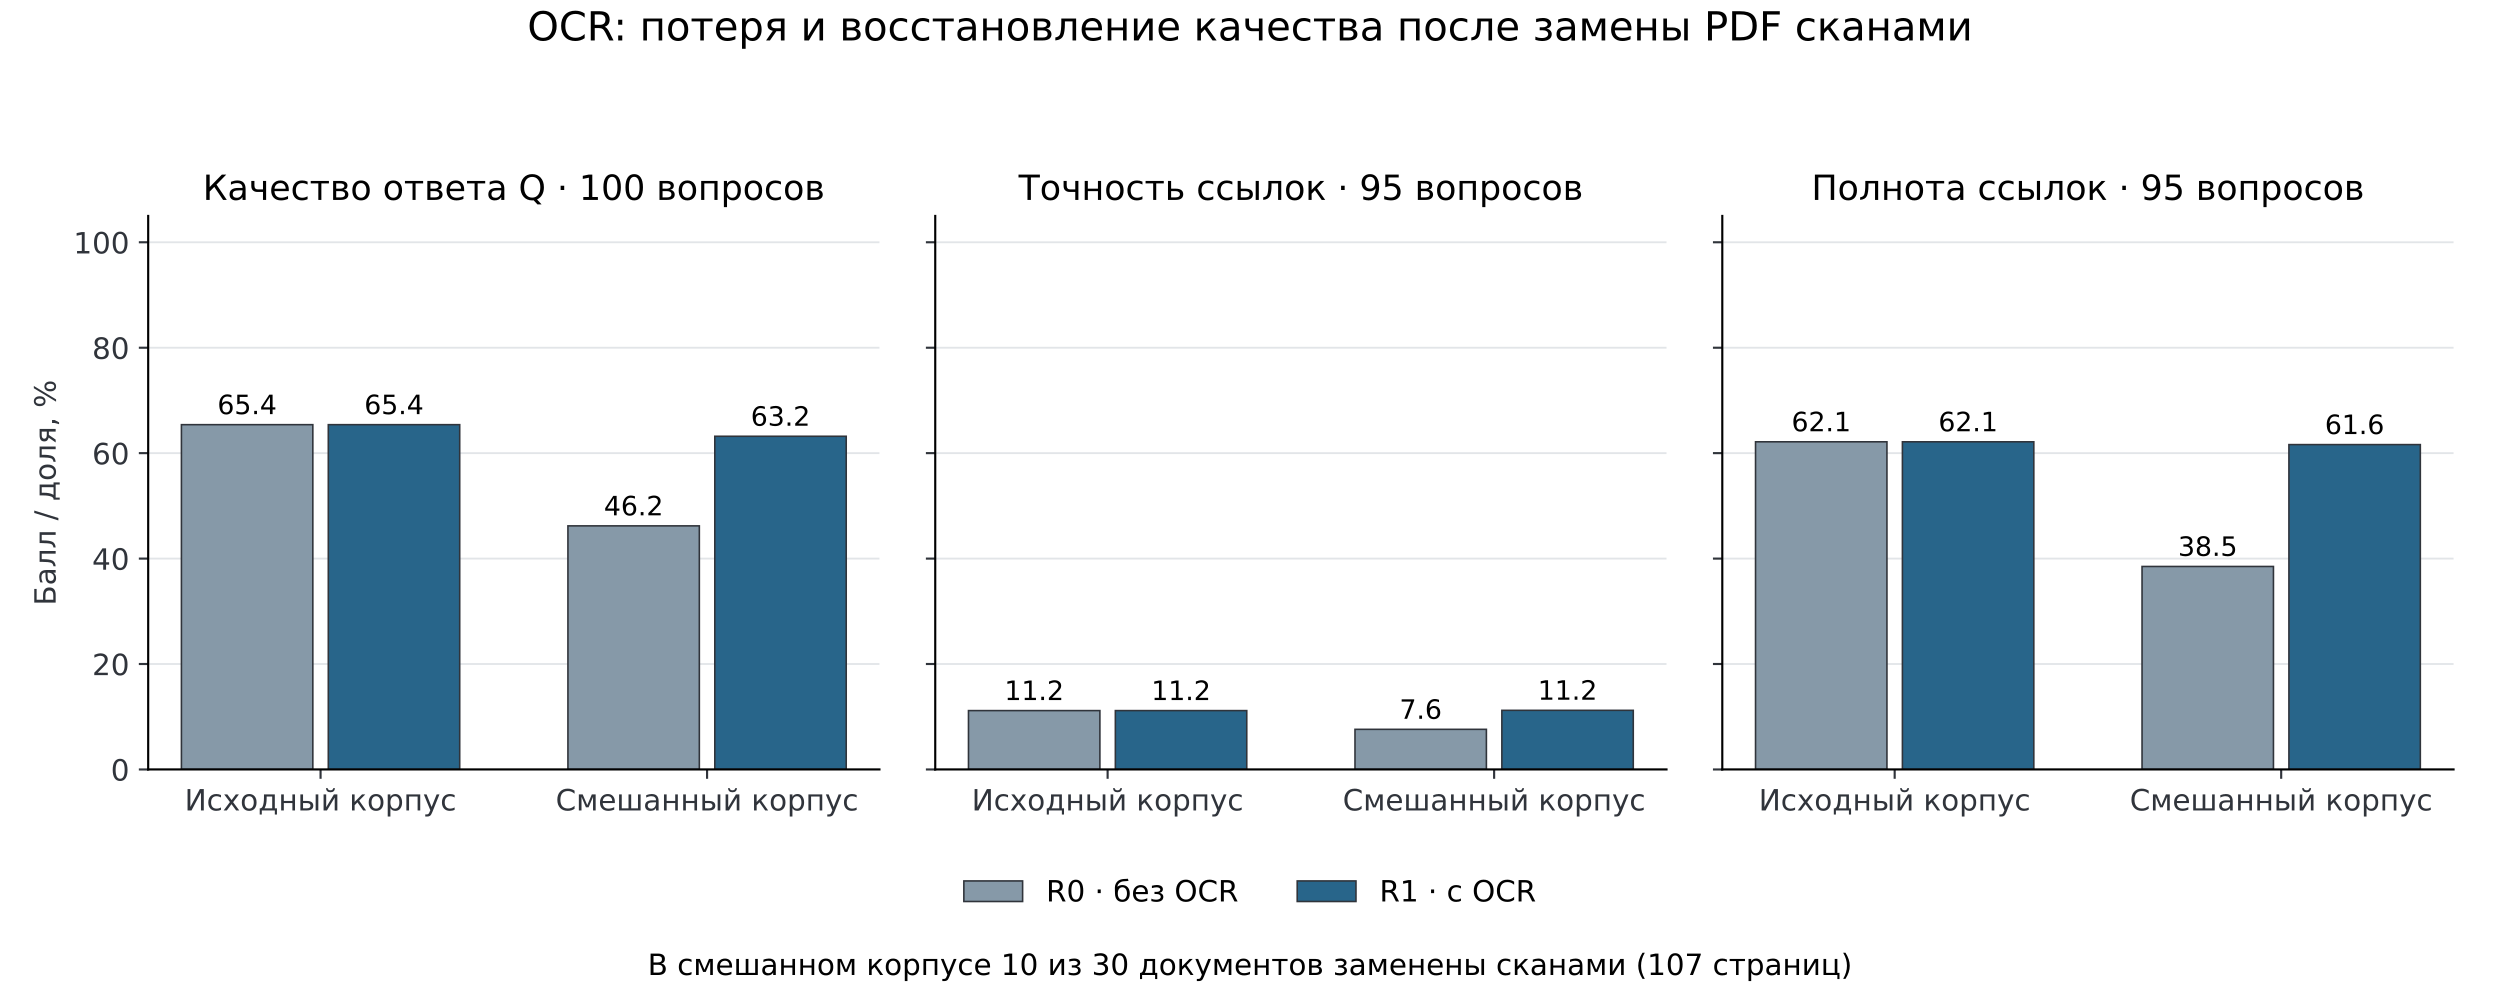
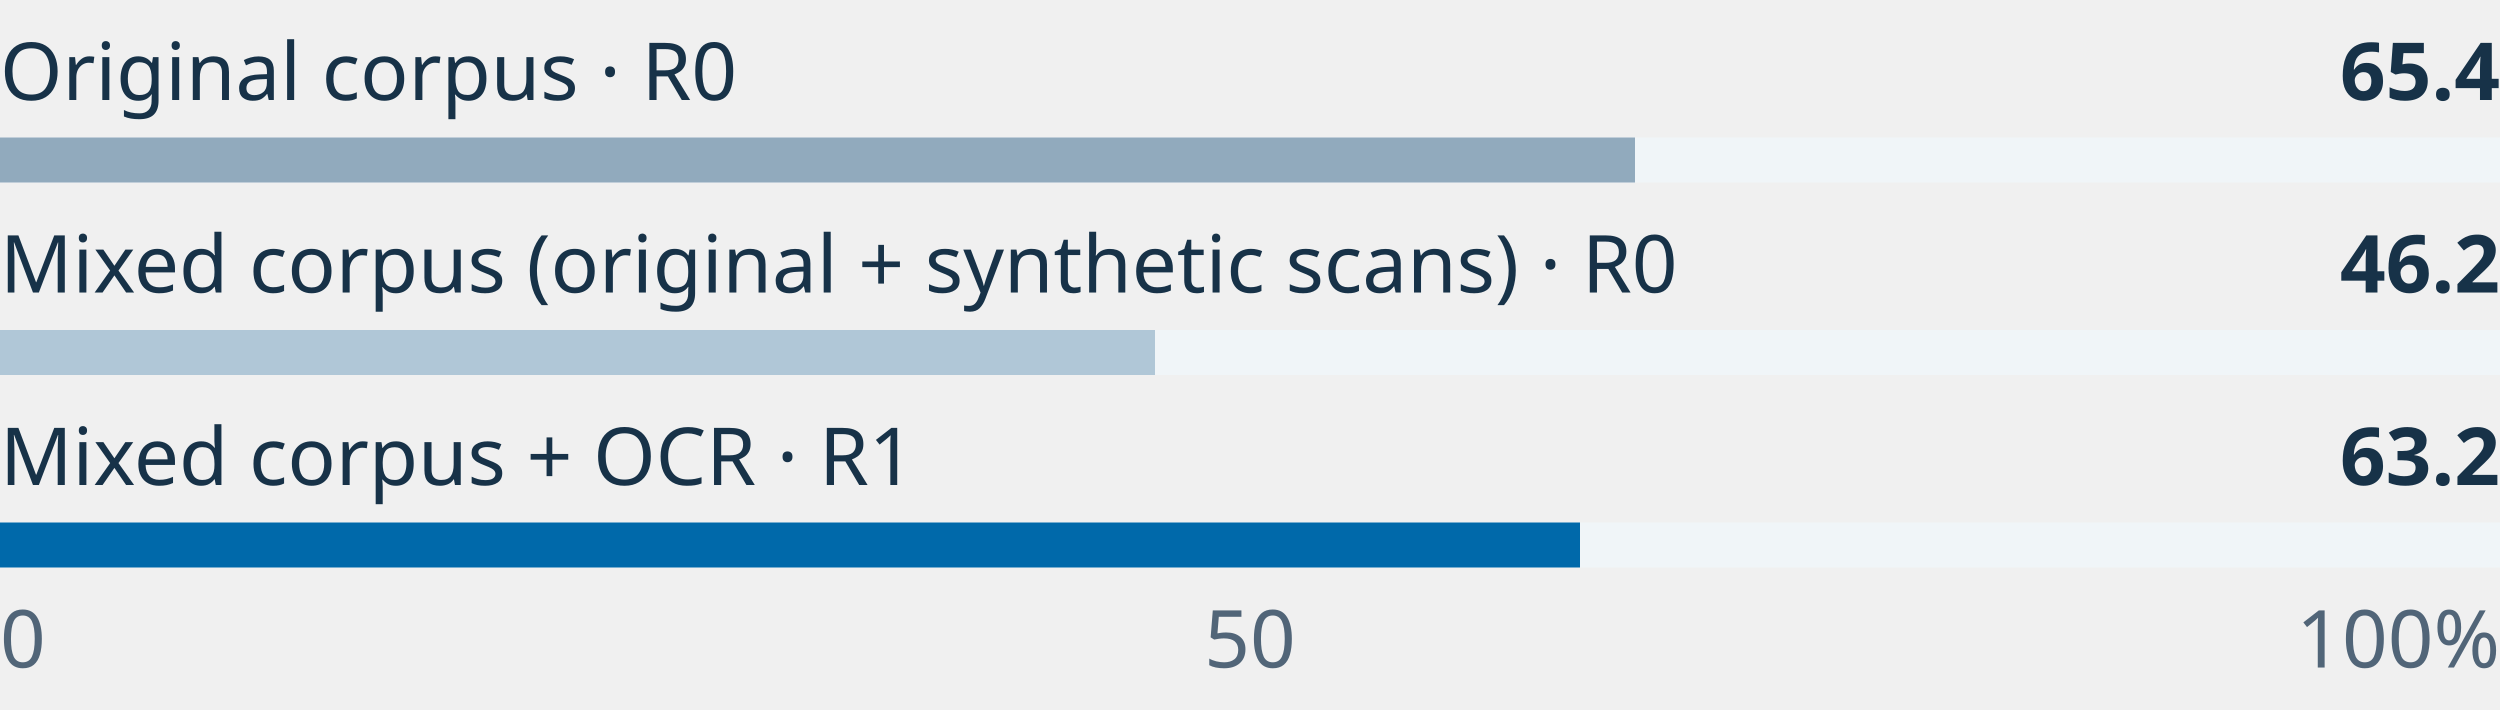
- <svg xmlns="http://www.w3.org/2000/svg" xmlns:xlink="http://www.w3.org/1999/xlink" width="936pt" height="374.4pt" viewBox="0 0 936 374.4" version="1.1">
-   <defs>
-     <style type="text/css">*{stroke-linejoin: round; stroke-linecap: butt}</style>
-   </defs>
-   <g id="figure_1">
-     <g id="patch_1">
-       <path d="M 0 374.4  L 936 374.4  L 936 0  L 0 0  z " style="fill: #ffffff" />
-     </g>
-     <g id="axes_1">
-       <g id="patch_2">
-         <path d="M 55.48 288.077  L 329.267 288.077  L 329.267 80.845  L 55.48 80.845  z " style="fill: #ffffff" />
-       </g>
-       <g id="matplotlib.axis_1">
-         <g id="xtick_1">
-           <g id="line2d_1">
-             <defs>
-               <path id="m4dceaf8e17" d="M 0 0  L 0 3.5  " style="stroke: #30343b; stroke-width: 0.8" />
-             </defs>
-             <g>
-               <use xlink:href="#m4dceaf8e17" x="120.02" y="288.077" style="fill: #30343b; stroke: #30343b; stroke-width: 0.8" />
-             </g>
-           </g>
-           <g id="text_1">
-             <text style="font-size: 11px; font-family: 'DejaVu Sans'; text-anchor: middle; fill: #30343b" x="120.02" y="303.435" transform="rotate(-0 120.0196 303.4348)">Исходный корпус</text>
-           </g>
-         </g>
-         <g id="xtick_2">
-           <g id="line2d_2">
-             <g>
-               <use xlink:href="#m4dceaf8e17" x="264.727" y="288.077" style="fill: #30343b; stroke: #30343b; stroke-width: 0.8" />
-             </g>
-           </g>
-           <g id="text_2">
-             <text style="font-size: 11px; font-family: 'DejaVu Sans'; text-anchor: middle; fill: #30343b" x="264.727" y="303.435" transform="rotate(-0 264.7273 303.4348)">Смешанный корпус</text>
-           </g>
-         </g>
-       </g>
-       <g id="matplotlib.axis_2">
-         <g id="ytick_1">
-           <g id="line2d_3">
-             <path d="M 55.48 288.077  L 329.267 288.077  " clip-path="url(#pa4951fa9aa)" style="fill: none; stroke: #e2e5e8; stroke-width: 0.7; stroke-linecap: square" />
-           </g>
-           <g id="line2d_4">
-             <defs>
-               <path id="maa003a6fb5" d="M 0 0  L -3.5 0  " style="stroke: #30343b; stroke-width: 0.8" />
-             </defs>
-             <g>
-               <use xlink:href="#maa003a6fb5" x="55.48" y="288.077" style="fill: #30343b; stroke: #30343b; stroke-width: 0.8" />
-             </g>
-           </g>
-           <g id="text_3">
-             <text style="font-size: 11px; font-family: 'DejaVu Sans'; text-anchor: end; fill: #30343b" x="48.48" y="292.256" transform="rotate(-0 48.48 292.2561)">0</text>
-           </g>
-         </g>
-         <g id="ytick_2">
-           <g id="line2d_5">
-             <path d="M 55.48 248.605  L 329.267 248.605  " clip-path="url(#pa4951fa9aa)" style="fill: none; stroke: #e2e5e8; stroke-width: 0.7; stroke-linecap: square" />
-           </g>
-           <g id="line2d_6">
-             <g>
-               <use xlink:href="#maa003a6fb5" x="55.48" y="248.605" style="fill: #30343b; stroke: #30343b; stroke-width: 0.8" />
-             </g>
-           </g>
-           <g id="text_4">
-             <text style="font-size: 11px; font-family: 'DejaVu Sans'; text-anchor: end; fill: #30343b" x="48.48" y="252.783" transform="rotate(-0 48.48 252.7833)">20</text>
-           </g>
-         </g>
-         <g id="ytick_3">
-           <g id="line2d_7">
-             <path d="M 55.48 209.132  L 329.267 209.132  " clip-path="url(#pa4951fa9aa)" style="fill: none; stroke: #e2e5e8; stroke-width: 0.7; stroke-linecap: square" />
-           </g>
-           <g id="line2d_8">
-             <g>
-               <use xlink:href="#maa003a6fb5" x="55.48" y="209.132" style="fill: #30343b; stroke: #30343b; stroke-width: 0.8" />
-             </g>
-           </g>
-           <g id="text_5">
-             <text style="font-size: 11px; font-family: 'DejaVu Sans'; text-anchor: end; fill: #30343b" x="48.48" y="213.31" transform="rotate(-0 48.48 213.3104)">40</text>
-           </g>
-         </g>
-         <g id="ytick_4">
-           <g id="line2d_9">
-             <path d="M 55.48 169.659  L 329.267 169.659  " clip-path="url(#pa4951fa9aa)" style="fill: none; stroke: #e2e5e8; stroke-width: 0.7; stroke-linecap: square" />
-           </g>
-           <g id="line2d_10">
-             <g>
-               <use xlink:href="#maa003a6fb5" x="55.48" y="169.659" style="fill: #30343b; stroke: #30343b; stroke-width: 0.8" />
-             </g>
-           </g>
-           <g id="text_6">
-             <text style="font-size: 11px; font-family: 'DejaVu Sans'; text-anchor: end; fill: #30343b" x="48.48" y="173.838" transform="rotate(-0 48.48 173.8376)">60</text>
-           </g>
-         </g>
-         <g id="ytick_5">
-           <g id="line2d_11">
-             <path d="M 55.48 130.186  L 329.267 130.186  " clip-path="url(#pa4951fa9aa)" style="fill: none; stroke: #e2e5e8; stroke-width: 0.7; stroke-linecap: square" />
-           </g>
-           <g id="line2d_12">
-             <g>
-               <use xlink:href="#maa003a6fb5" x="55.48" y="130.186" style="fill: #30343b; stroke: #30343b; stroke-width: 0.8" />
-             </g>
-           </g>
-           <g id="text_7">
-             <text style="font-size: 11px; font-family: 'DejaVu Sans'; text-anchor: end; fill: #30343b" x="48.48" y="134.365" transform="rotate(-0 48.48 134.3647)">80</text>
-           </g>
-         </g>
-         <g id="ytick_6">
-           <g id="line2d_13">
-             <path d="M 55.48 90.713  L 329.267 90.713  " clip-path="url(#pa4951fa9aa)" style="fill: none; stroke: #e2e5e8; stroke-width: 0.7; stroke-linecap: square" />
-           </g>
-           <g id="line2d_14">
-             <g>
-               <use xlink:href="#maa003a6fb5" x="55.48" y="90.713" style="fill: #30343b; stroke: #30343b; stroke-width: 0.8" />
-             </g>
-           </g>
-           <g id="text_8">
-             <text style="font-size: 11px; font-family: 'DejaVu Sans'; text-anchor: end; fill: #30343b" x="48.48" y="94.892" transform="rotate(-0 48.48 94.89188)">100</text>
-           </g>
-         </g>
-         <g id="text_9">
-           <text style="font-size: 11px; font-family: 'DejaVu Sans'; text-anchor: middle; fill: #30343b" x="20.841" y="184.461" transform="rotate(-90 20.84117 184.4612)">Балл / доля, %</text>
-         </g>
-       </g>
-       <g id="patch_3">
-         <path d="M 67.925 288.077  L 117.125 288.077  L 117.125 159.001  L 67.925 159.001  z " clip-path="url(#pa4951fa9aa)" style="fill: #8699a8; stroke: #30343b; stroke-width: 0.6; stroke-linejoin: miter" />
-       </g>
-       <g id="patch_4">
-         <path d="M 212.633 288.077  L 261.833 288.077  L 261.833 196.895  L 212.633 196.895  z " clip-path="url(#pa4951fa9aa)" style="fill: #8699a8; stroke: #30343b; stroke-width: 0.6; stroke-linejoin: miter" />
-       </g>
-       <g id="patch_5">
-         <path d="M 122.914 288.077  L 172.114 288.077  L 172.114 159.001  L 122.914 159.001  z " clip-path="url(#pa4951fa9aa)" style="fill: #28658a; stroke: #30343b; stroke-width: 0.6; stroke-linejoin: miter" />
-       </g>
-       <g id="patch_6">
-         <path d="M 267.621 288.077  L 316.822 288.077  L 316.822 163.343  L 267.621 163.343  z " clip-path="url(#pa4951fa9aa)" style="fill: #28658a; stroke: #30343b; stroke-width: 0.6; stroke-linejoin: miter" />
-       </g>
-       <g id="patch_7">
-         <path d="M 55.48 288.077  L 55.48 80.845  " style="fill: none; stroke: #000000; stroke-width: 0.8; stroke-linejoin: miter; stroke-linecap: square" />
-       </g>
-       <g id="patch_8">
-         <path d="M 55.48 288.077  L 329.267 288.077  " style="fill: none; stroke: #000000; stroke-width: 0.8; stroke-linejoin: miter; stroke-linecap: square" />
-       </g>
-       <g id="text_10">
-         <text style="font-size: 10px; font-family: 'DejaVu Sans'; text-anchor: middle" x="92.525" y="155.054" transform="rotate(-0 92.52516 155.0539)">65.4</text>
-       </g>
-       <g id="text_11">
-         <text style="font-size: 10px; font-family: 'DejaVu Sans'; text-anchor: middle" x="237.233" y="192.948" transform="rotate(-0 237.2328 192.9479)">46.2</text>
-       </g>
-       <g id="text_12">
-         <text style="font-size: 10px; font-family: 'DejaVu Sans'; text-anchor: middle" x="147.514" y="155.054" transform="rotate(-0 147.5141 155.0539)">65.4</text>
-       </g>
-       <g id="text_13">
-         <text style="font-size: 10px; font-family: 'DejaVu Sans'; text-anchor: middle" x="292.222" y="159.396" transform="rotate(-0 292.2217 159.3959)">63.2</text>
-       </g>
-       <g id="text_14">
-         <text style="font-size: 13px; font-family: 'DejaVu Sans'; text-anchor: middle" x="192.373" y="74.845" transform="rotate(-0 192.3734 74.84495)">Качество ответа Q · 100 вопросов</text>
-       </g>
-     </g>
-     <g id="axes_2">
-       <g id="patch_9">
-         <path d="M 350.153 288.077  L 623.94 288.077  L 623.94 80.845  L 350.153 80.845  z " style="fill: #ffffff" />
-       </g>
-       <g id="matplotlib.axis_3">
-         <g id="xtick_3">
-           <g id="line2d_15">
-             <g>
-               <use xlink:href="#m4dceaf8e17" x="414.693" y="288.077" style="fill: #30343b; stroke: #30343b; stroke-width: 0.8" />
-             </g>
-           </g>
-           <g id="text_15">
-             <text style="font-size: 11px; font-family: 'DejaVu Sans'; text-anchor: middle; fill: #30343b" x="414.693" y="303.435" transform="rotate(-0 414.6929 303.4348)">Исходный корпус</text>
-           </g>
-         </g>
-         <g id="xtick_4">
-           <g id="line2d_16">
-             <g>
-               <use xlink:href="#m4dceaf8e17" x="559.401" y="288.077" style="fill: #30343b; stroke: #30343b; stroke-width: 0.8" />
-             </g>
-           </g>
-           <g id="text_16">
-             <text style="font-size: 11px; font-family: 'DejaVu Sans'; text-anchor: middle; fill: #30343b" x="559.401" y="303.435" transform="rotate(-0 559.4006 303.4348)">Смешанный корпус</text>
-           </g>
-         </g>
-       </g>
-       <g id="matplotlib.axis_4">
-         <g id="ytick_7">
-           <g id="line2d_17">
-             <path d="M 350.153 288.077  L 623.94 288.077  " clip-path="url(#pba3b2b93cd)" style="fill: none; stroke: #e2e5e8; stroke-width: 0.7; stroke-linecap: square" />
-           </g>
-           <g id="line2d_18">
-             <g>
-               <use xlink:href="#maa003a6fb5" x="350.153" y="288.077" style="fill: #30343b; stroke: #30343b; stroke-width: 0.8" />
-             </g>
-           </g>
-         </g>
-         <g id="ytick_8">
-           <g id="line2d_19">
-             <path d="M 350.153 248.605  L 623.94 248.605  " clip-path="url(#pba3b2b93cd)" style="fill: none; stroke: #e2e5e8; stroke-width: 0.7; stroke-linecap: square" />
-           </g>
-           <g id="line2d_20">
-             <g>
-               <use xlink:href="#maa003a6fb5" x="350.153" y="248.605" style="fill: #30343b; stroke: #30343b; stroke-width: 0.8" />
-             </g>
-           </g>
-         </g>
-         <g id="ytick_9">
-           <g id="line2d_21">
-             <path d="M 350.153 209.132  L 623.94 209.132  " clip-path="url(#pba3b2b93cd)" style="fill: none; stroke: #e2e5e8; stroke-width: 0.7; stroke-linecap: square" />
-           </g>
-           <g id="line2d_22">
-             <g>
-               <use xlink:href="#maa003a6fb5" x="350.153" y="209.132" style="fill: #30343b; stroke: #30343b; stroke-width: 0.8" />
-             </g>
-           </g>
-         </g>
-         <g id="ytick_10">
-           <g id="line2d_23">
-             <path d="M 350.153 169.659  L 623.94 169.659  " clip-path="url(#pba3b2b93cd)" style="fill: none; stroke: #e2e5e8; stroke-width: 0.7; stroke-linecap: square" />
-           </g>
-           <g id="line2d_24">
-             <g>
-               <use xlink:href="#maa003a6fb5" x="350.153" y="169.659" style="fill: #30343b; stroke: #30343b; stroke-width: 0.8" />
-             </g>
-           </g>
-         </g>
-         <g id="ytick_11">
-           <g id="line2d_25">
-             <path d="M 350.153 130.186  L 623.94 130.186  " clip-path="url(#pba3b2b93cd)" style="fill: none; stroke: #e2e5e8; stroke-width: 0.7; stroke-linecap: square" />
-           </g>
-           <g id="line2d_26">
-             <g>
-               <use xlink:href="#maa003a6fb5" x="350.153" y="130.186" style="fill: #30343b; stroke: #30343b; stroke-width: 0.8" />
-             </g>
-           </g>
-         </g>
-         <g id="ytick_12">
-           <g id="line2d_27">
-             <path d="M 350.153 90.713  L 623.94 90.713  " clip-path="url(#pba3b2b93cd)" style="fill: none; stroke: #e2e5e8; stroke-width: 0.7; stroke-linecap: square" />
-           </g>
-           <g id="line2d_28">
-             <g>
-               <use xlink:href="#maa003a6fb5" x="350.153" y="90.713" style="fill: #30343b; stroke: #30343b; stroke-width: 0.8" />
-             </g>
-           </g>
-         </g>
-       </g>
-       <g id="patch_10">
-         <path d="M 362.598 288.077  L 411.799 288.077  L 411.799 266.041  L 362.598 266.041  z " clip-path="url(#pba3b2b93cd)" style="fill: #8699a8; stroke: #30343b; stroke-width: 0.6; stroke-linejoin: miter" />
-       </g>
-       <g id="patch_11">
-         <path d="M 507.306 288.077  L 556.506 288.077  L 556.506 273.072  L 507.306 273.072  z " clip-path="url(#pba3b2b93cd)" style="fill: #8699a8; stroke: #30343b; stroke-width: 0.6; stroke-linejoin: miter" />
-       </g>
-       <g id="patch_12">
-         <path d="M 417.587 288.077  L 466.788 288.077  L 466.788 266.041  L 417.587 266.041  z " clip-path="url(#pba3b2b93cd)" style="fill: #28658a; stroke: #30343b; stroke-width: 0.6; stroke-linejoin: miter" />
-       </g>
-       <g id="patch_13">
-         <path d="M 562.295 288.077  L 611.495 288.077  L 611.495 265.937  L 562.295 265.937  z " clip-path="url(#pba3b2b93cd)" style="fill: #28658a; stroke: #30343b; stroke-width: 0.6; stroke-linejoin: miter" />
-       </g>
-       <g id="patch_14">
-         <path d="M 350.153 288.077  L 350.153 80.845  " style="fill: none; stroke: #000000; stroke-width: 0.8; stroke-linejoin: miter; stroke-linecap: square" />
-       </g>
-       <g id="patch_15">
-         <path d="M 350.153 288.077  L 623.94 288.077  " style="fill: none; stroke: #000000; stroke-width: 0.8; stroke-linejoin: miter; stroke-linecap: square" />
-       </g>
-       <g id="text_17">
-         <text style="font-size: 10px; font-family: 'DejaVu Sans'; text-anchor: middle" x="387.198" y="262.094" transform="rotate(-0 387.1985 262.0936)">11.2</text>
-       </g>
-       <g id="text_18">
-         <text style="font-size: 10px; font-family: 'DejaVu Sans'; text-anchor: middle" x="531.906" y="269.125" transform="rotate(-0 531.9062 269.125)">7.6</text>
-       </g>
-       <g id="text_19">
-         <text style="font-size: 10px; font-family: 'DejaVu Sans'; text-anchor: middle" x="442.187" y="262.094" transform="rotate(-0 442.1874 262.0936)">11.2</text>
-       </g>
-       <g id="text_20">
-         <text style="font-size: 10px; font-family: 'DejaVu Sans'; text-anchor: middle" x="586.895" y="261.99" transform="rotate(-0 586.8951 261.9897)">11.2</text>
-       </g>
-       <g id="text_21">
-         <text style="font-size: 13px; font-family: 'DejaVu Sans'; text-anchor: middle" x="487.047" y="74.845" transform="rotate(-0 487.0468 74.84495)">Точность ссылок · 95 вопросов</text>
-       </g>
-     </g>
-     <g id="axes_3">
-       <g id="patch_16">
-         <path d="M 644.827 288.077  L 918.614 288.077  L 918.614 80.845  L 644.827 80.845  z " style="fill: #ffffff" />
-       </g>
-       <g id="matplotlib.axis_5">
-         <g id="xtick_5">
-           <g id="line2d_29">
-             <g>
-               <use xlink:href="#m4dceaf8e17" x="709.366" y="288.077" style="fill: #30343b; stroke: #30343b; stroke-width: 0.8" />
-             </g>
-           </g>
-           <g id="text_22">
-             <text style="font-size: 11px; font-family: 'DejaVu Sans'; text-anchor: middle; fill: #30343b" x="709.366" y="303.435" transform="rotate(-0 709.3663 303.4348)">Исходный корпус</text>
-           </g>
-         </g>
-         <g id="xtick_6">
-           <g id="line2d_30">
-             <g>
-               <use xlink:href="#m4dceaf8e17" x="854.074" y="288.077" style="fill: #30343b; stroke: #30343b; stroke-width: 0.8" />
-             </g>
-           </g>
-           <g id="text_23">
-             <text style="font-size: 11px; font-family: 'DejaVu Sans'; text-anchor: middle; fill: #30343b" x="854.074" y="303.435" transform="rotate(-0 854.0739 303.4348)">Смешанный корпус</text>
-           </g>
-         </g>
-       </g>
-       <g id="matplotlib.axis_6">
-         <g id="ytick_13">
-           <g id="line2d_31">
-             <path d="M 644.827 288.077  L 918.614 288.077  " clip-path="url(#pf84a0ff2ac)" style="fill: none; stroke: #e2e5e8; stroke-width: 0.7; stroke-linecap: square" />
-           </g>
-           <g id="line2d_32">
-             <g>
-               <use xlink:href="#maa003a6fb5" x="644.827" y="288.077" style="fill: #30343b; stroke: #30343b; stroke-width: 0.8" />
-             </g>
-           </g>
-         </g>
-         <g id="ytick_14">
-           <g id="line2d_33">
-             <path d="M 644.827 248.605  L 918.614 248.605  " clip-path="url(#pf84a0ff2ac)" style="fill: none; stroke: #e2e5e8; stroke-width: 0.7; stroke-linecap: square" />
-           </g>
-           <g id="line2d_34">
-             <g>
-               <use xlink:href="#maa003a6fb5" x="644.827" y="248.605" style="fill: #30343b; stroke: #30343b; stroke-width: 0.8" />
-             </g>
-           </g>
-         </g>
-         <g id="ytick_15">
-           <g id="line2d_35">
-             <path d="M 644.827 209.132  L 918.614 209.132  " clip-path="url(#pf84a0ff2ac)" style="fill: none; stroke: #e2e5e8; stroke-width: 0.7; stroke-linecap: square" />
-           </g>
-           <g id="line2d_36">
-             <g>
-               <use xlink:href="#maa003a6fb5" x="644.827" y="209.132" style="fill: #30343b; stroke: #30343b; stroke-width: 0.8" />
-             </g>
-           </g>
-         </g>
-         <g id="ytick_16">
-           <g id="line2d_37">
-             <path d="M 644.827 169.659  L 918.614 169.659  " clip-path="url(#pf84a0ff2ac)" style="fill: none; stroke: #e2e5e8; stroke-width: 0.7; stroke-linecap: square" />
-           </g>
-           <g id="line2d_38">
-             <g>
-               <use xlink:href="#maa003a6fb5" x="644.827" y="169.659" style="fill: #30343b; stroke: #30343b; stroke-width: 0.8" />
-             </g>
-           </g>
-         </g>
-         <g id="ytick_17">
-           <g id="line2d_39">
-             <path d="M 644.827 130.186  L 918.614 130.186  " clip-path="url(#pf84a0ff2ac)" style="fill: none; stroke: #e2e5e8; stroke-width: 0.7; stroke-linecap: square" />
-           </g>
-           <g id="line2d_40">
-             <g>
-               <use xlink:href="#maa003a6fb5" x="644.827" y="130.186" style="fill: #30343b; stroke: #30343b; stroke-width: 0.8" />
-             </g>
-           </g>
-         </g>
-         <g id="ytick_18">
-           <g id="line2d_41">
-             <path d="M 644.827 90.713  L 918.614 90.713  " clip-path="url(#pf84a0ff2ac)" style="fill: none; stroke: #e2e5e8; stroke-width: 0.7; stroke-linecap: square" />
-           </g>
-           <g id="line2d_42">
-             <g>
-               <use xlink:href="#maa003a6fb5" x="644.827" y="90.713" style="fill: #30343b; stroke: #30343b; stroke-width: 0.8" />
-             </g>
-           </g>
-         </g>
-       </g>
-       <g id="patch_17">
-         <path d="M 657.272 288.077  L 706.472 288.077  L 706.472 165.417  L 657.272 165.417  z " clip-path="url(#pf84a0ff2ac)" style="fill: #8699a8; stroke: #30343b; stroke-width: 0.6; stroke-linejoin: miter" />
-       </g>
-       <g id="patch_18">
-         <path d="M 801.979 288.077  L 851.18 288.077  L 851.18 212.075  L 801.979 212.075  z " clip-path="url(#pf84a0ff2ac)" style="fill: #8699a8; stroke: #30343b; stroke-width: 0.6; stroke-linejoin: miter" />
-       </g>
-       <g id="patch_19">
-         <path d="M 712.26 288.077  L 761.461 288.077  L 761.461 165.417  L 712.26 165.417  z " clip-path="url(#pf84a0ff2ac)" style="fill: #28658a; stroke: #30343b; stroke-width: 0.6; stroke-linejoin: miter" />
-       </g>
-       <g id="patch_20">
-         <path d="M 856.968 288.077  L 906.169 288.077  L 906.169 166.456  L 856.968 166.456  z " clip-path="url(#pf84a0ff2ac)" style="fill: #28658a; stroke: #30343b; stroke-width: 0.6; stroke-linejoin: miter" />
-       </g>
-       <g id="patch_21">
-         <path d="M 644.827 288.077  L 644.827 80.845  " style="fill: none; stroke: #000000; stroke-width: 0.8; stroke-linejoin: miter; stroke-linecap: square" />
-       </g>
-       <g id="patch_22">
-         <path d="M 644.827 288.077  L 918.614 288.077  " style="fill: none; stroke: #000000; stroke-width: 0.8; stroke-linejoin: miter; stroke-linecap: square" />
-       </g>
-       <g id="text_24">
-         <text style="font-size: 10px; font-family: 'DejaVu Sans'; text-anchor: middle" x="681.872" y="161.47" transform="rotate(-0 681.8718 161.47)">62.1</text>
-       </g>
-       <g id="text_25">
-         <text style="font-size: 10px; font-family: 'DejaVu Sans'; text-anchor: middle" x="826.579" y="208.128" transform="rotate(-0 826.5795 208.1276)">38.5</text>
-       </g>
-       <g id="text_26">
-         <text style="font-size: 10px; font-family: 'DejaVu Sans'; text-anchor: middle" x="736.861" y="161.47" transform="rotate(-0 736.8607 161.47)">62.1</text>
-       </g>
-       <g id="text_27">
-         <text style="font-size: 10px; font-family: 'DejaVu Sans'; text-anchor: middle" x="881.568" y="162.509" transform="rotate(-0 881.5684 162.5087)">61.6</text>
-       </g>
-       <g id="text_28">
-         <text style="font-size: 13px; font-family: 'DejaVu Sans'; text-anchor: middle" x="781.72" y="74.845" transform="rotate(-0 781.7201 74.84495)">Полнота ссылок · 95 вопросов</text>
-       </g>
-     </g>
-     <g id="text_29">
-       <text style="font-size: 15px; font-family: 'DejaVu Sans'; text-anchor: middle" x="468" y="15.14" transform="rotate(-0 468 15.14048)">OCR: потеря и восстановление качества после замены PDF сканами</text>
-     </g>
-     <g id="text_30">
-       <text style="font-size: 11px; font-family: 'DejaVu Sans'; text-anchor: middle" x="468" y="365.04" transform="rotate(-0 468 365.04)">В смешанном корпусе 10 из 30 документов заменены сканами (107 страниц)</text>
-     </g>
-     <g id="legend_1">
-       <g id="patch_23">
-         <path d="M 360.866 337.521  L 382.866 337.521  L 382.866 329.821  L 360.866 329.821  z " style="fill: #8699a8; stroke: #30343b; stroke-width: 0.6; stroke-linejoin: miter" />
-       </g>
-       <g id="text_31">
-         <text style="font-size: 11px; font-family: 'DejaVu Sans'; text-anchor: start" x="391.666" y="337.521" transform="rotate(-0 391.666 337.5214)">R0 · без OCR</text>
-       </g>
-       <g id="patch_24">
-         <path d="M 485.676 337.521  L 507.676 337.521  L 507.676 329.821  L 485.676 329.821  z " style="fill: #28658a; stroke: #30343b; stroke-width: 0.6; stroke-linejoin: miter" />
-       </g>
-       <g id="text_32">
-         <text style="font-size: 11px; font-family: 'DejaVu Sans'; text-anchor: start" x="516.476" y="337.521" transform="rotate(-0 516.4765 337.5214)">R1 · с OCR</text>
-       </g>
-     </g>
-   </g>
-   <defs>
-     <clipPath id="pa4951fa9aa">
-       <rect x="55.48" y="80.845" width="273.787" height="207.232" />
-     </clipPath>
-     <clipPath id="pba3b2b93cd">
-       <rect x="350.153" y="80.845" width="273.787" height="207.232" />
-     </clipPath>
-     <clipPath id="pf84a0ff2ac">
-       <rect x="644.827" y="80.845" width="273.787" height="207.232" />
-     </clipPath>
-   </defs>
+ <svg xmlns="http://www.w3.org/2000/svg" width="1000" height="284" viewBox="0 0 1000 284" role="img" aria-labelledby="ocr-title ocr-desc">
+   <style>text{font-family:Noto,'Noto Sans',sans-serif;font-size:32px;fill:#173248}.value{font-weight:700}.axis{fill:#516578}</style>
+   <text x="0" y="40" class="" text-anchor="start">Original corpus · R0</text>
+   <rect x="0" y="55" width="1000" height="18" fill="#f0f5f8" />
+   <rect x="0" y="55" width="654" height="18" fill="#91aabd" />
+   <text x="1000" y="40" class="value" text-anchor="end">65.4</text>
+   <text x="0" y="117" class="" text-anchor="start">Mixed corpus (original + synthetic scans) · R0</text>
+   <rect x="0" y="132" width="1000" height="18" fill="#f0f5f8" />
+   <rect x="0" y="132" width="462" height="18" fill="#b0c7d7" />
+   <text x="1000" y="117" class="value" text-anchor="end">46.2</text>
+   <text x="0" y="194" class="" text-anchor="start">Mixed corpus + OCR · R1</text>
+   <rect x="0" y="209" width="1000" height="18" fill="#f0f5f8" />
+   <rect x="0" y="209" width="632" height="18" fill="#0069aa" />
+   <text x="1000" y="194" class="value" text-anchor="end">63.2</text>
+   <text x="0" y="267" class="axis" text-anchor="start">0</text>
+   <text x="500" y="267" class="axis" text-anchor="middle">50</text>
+   <text x="1000" y="267" class="axis" text-anchor="end">100%</text>
</svg>
